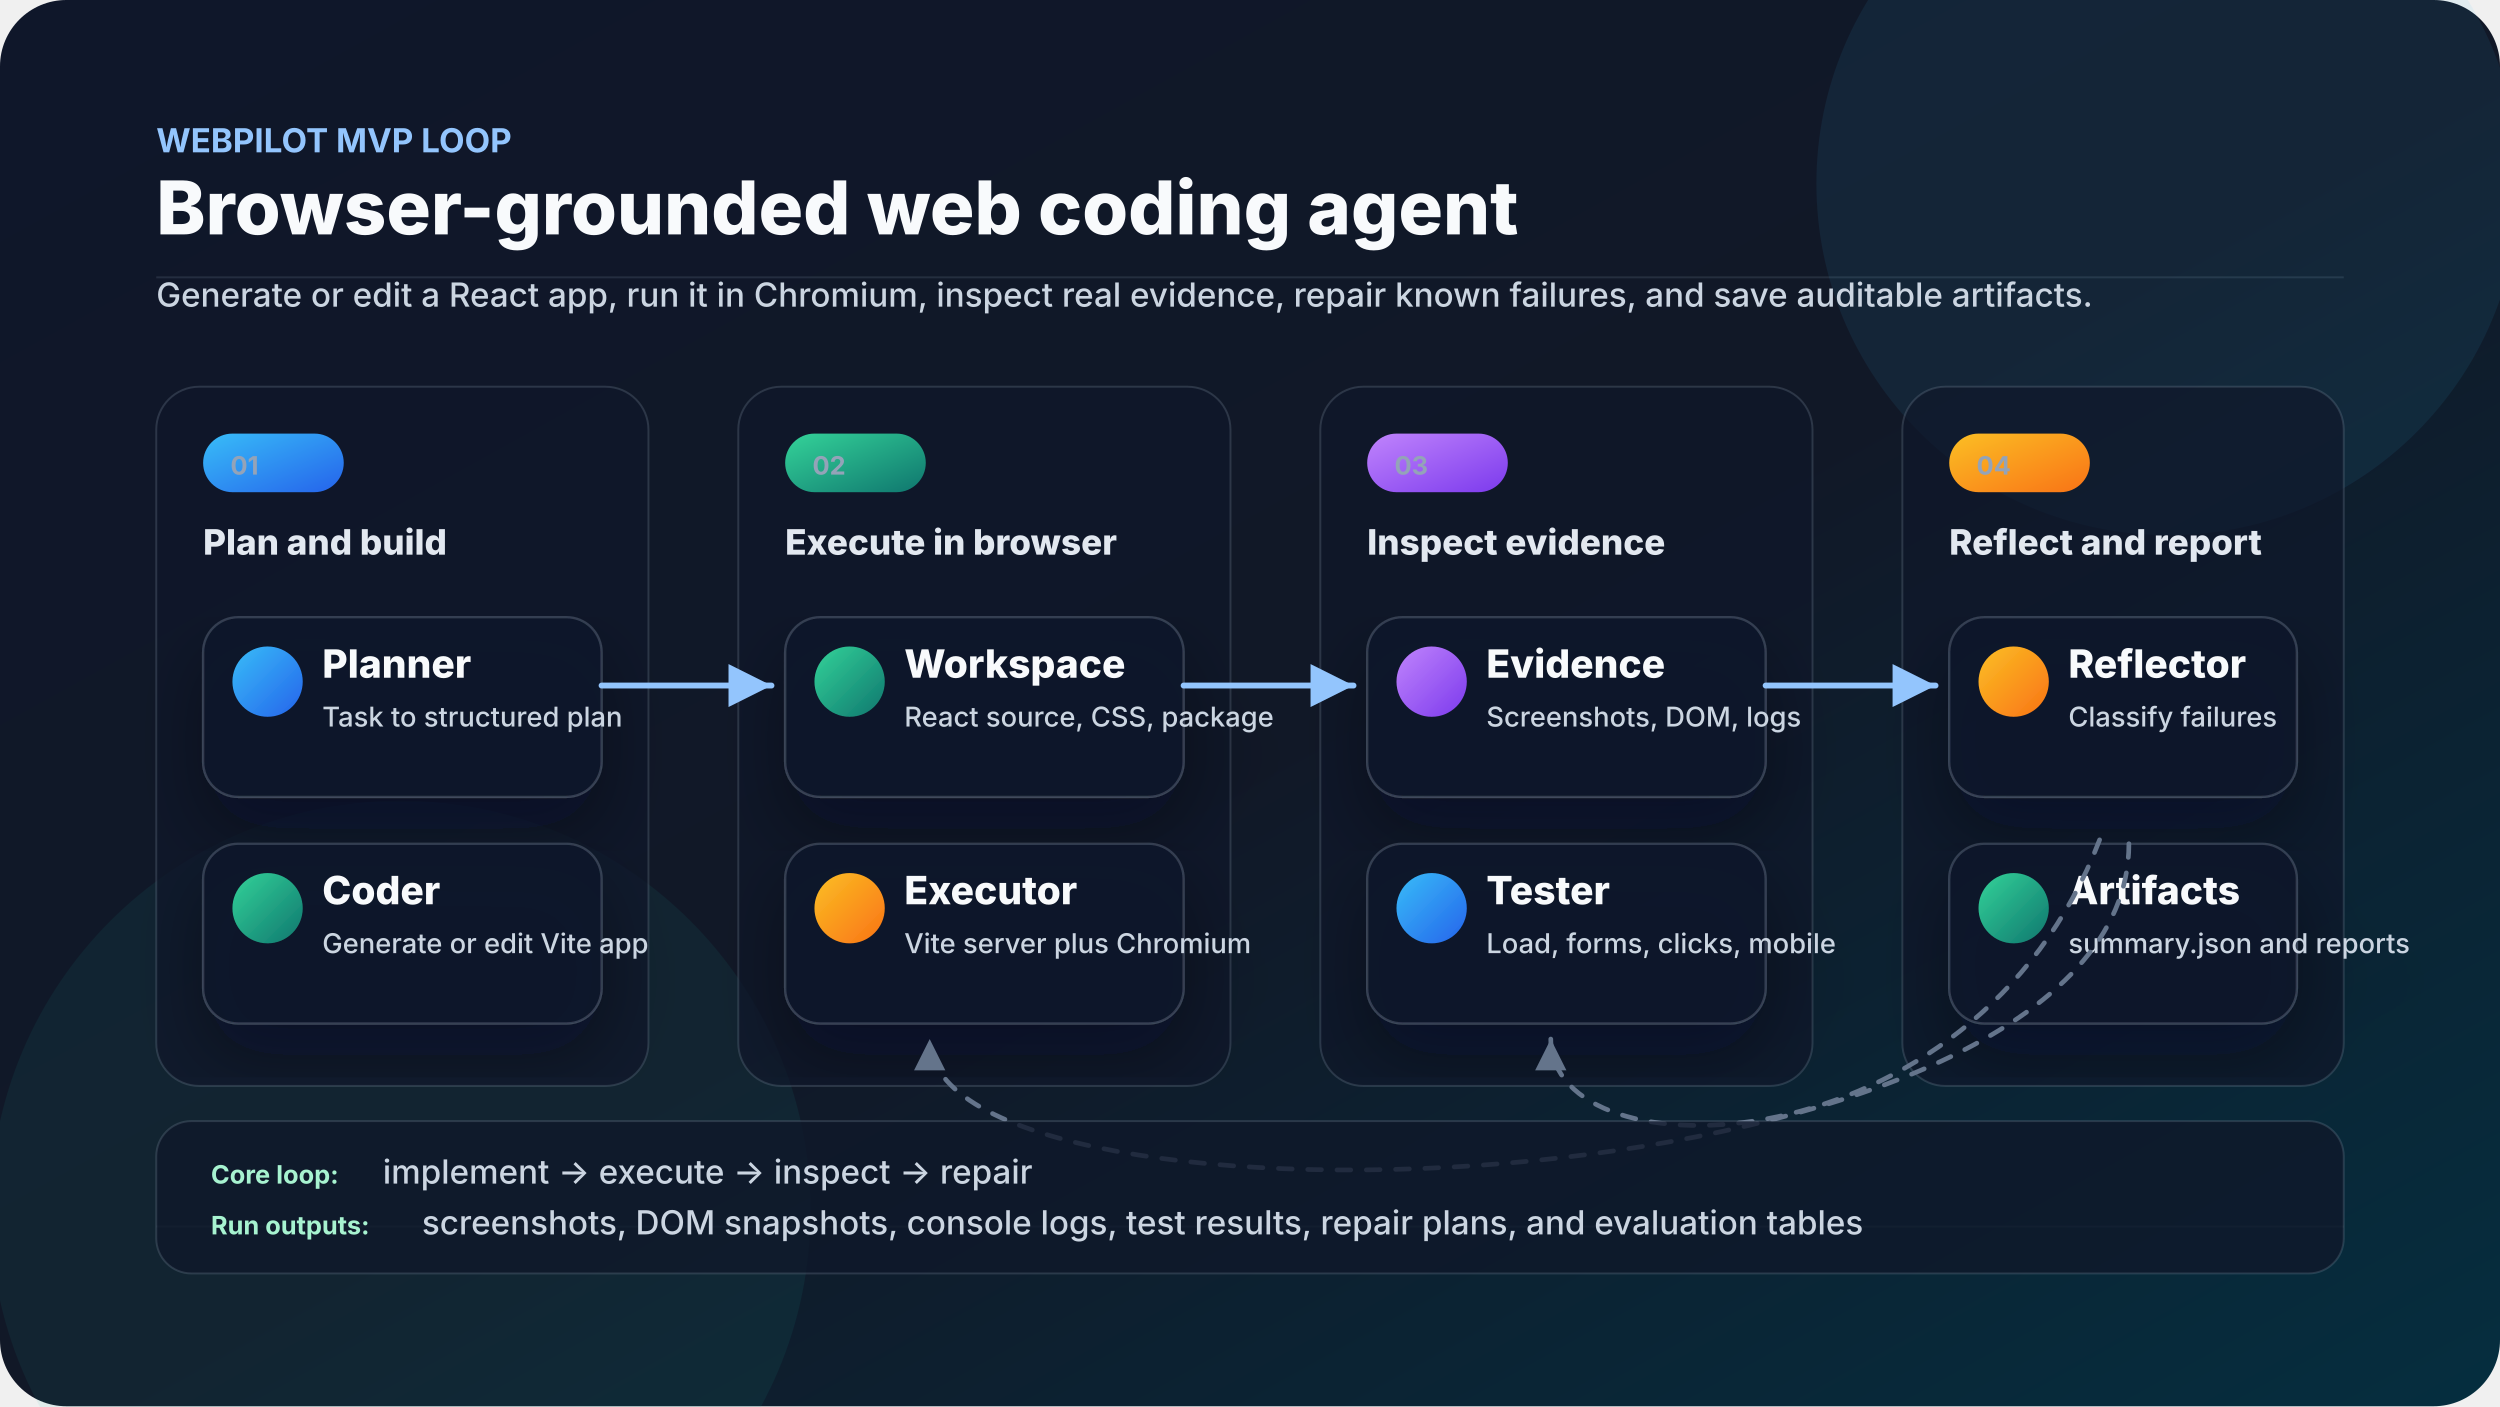
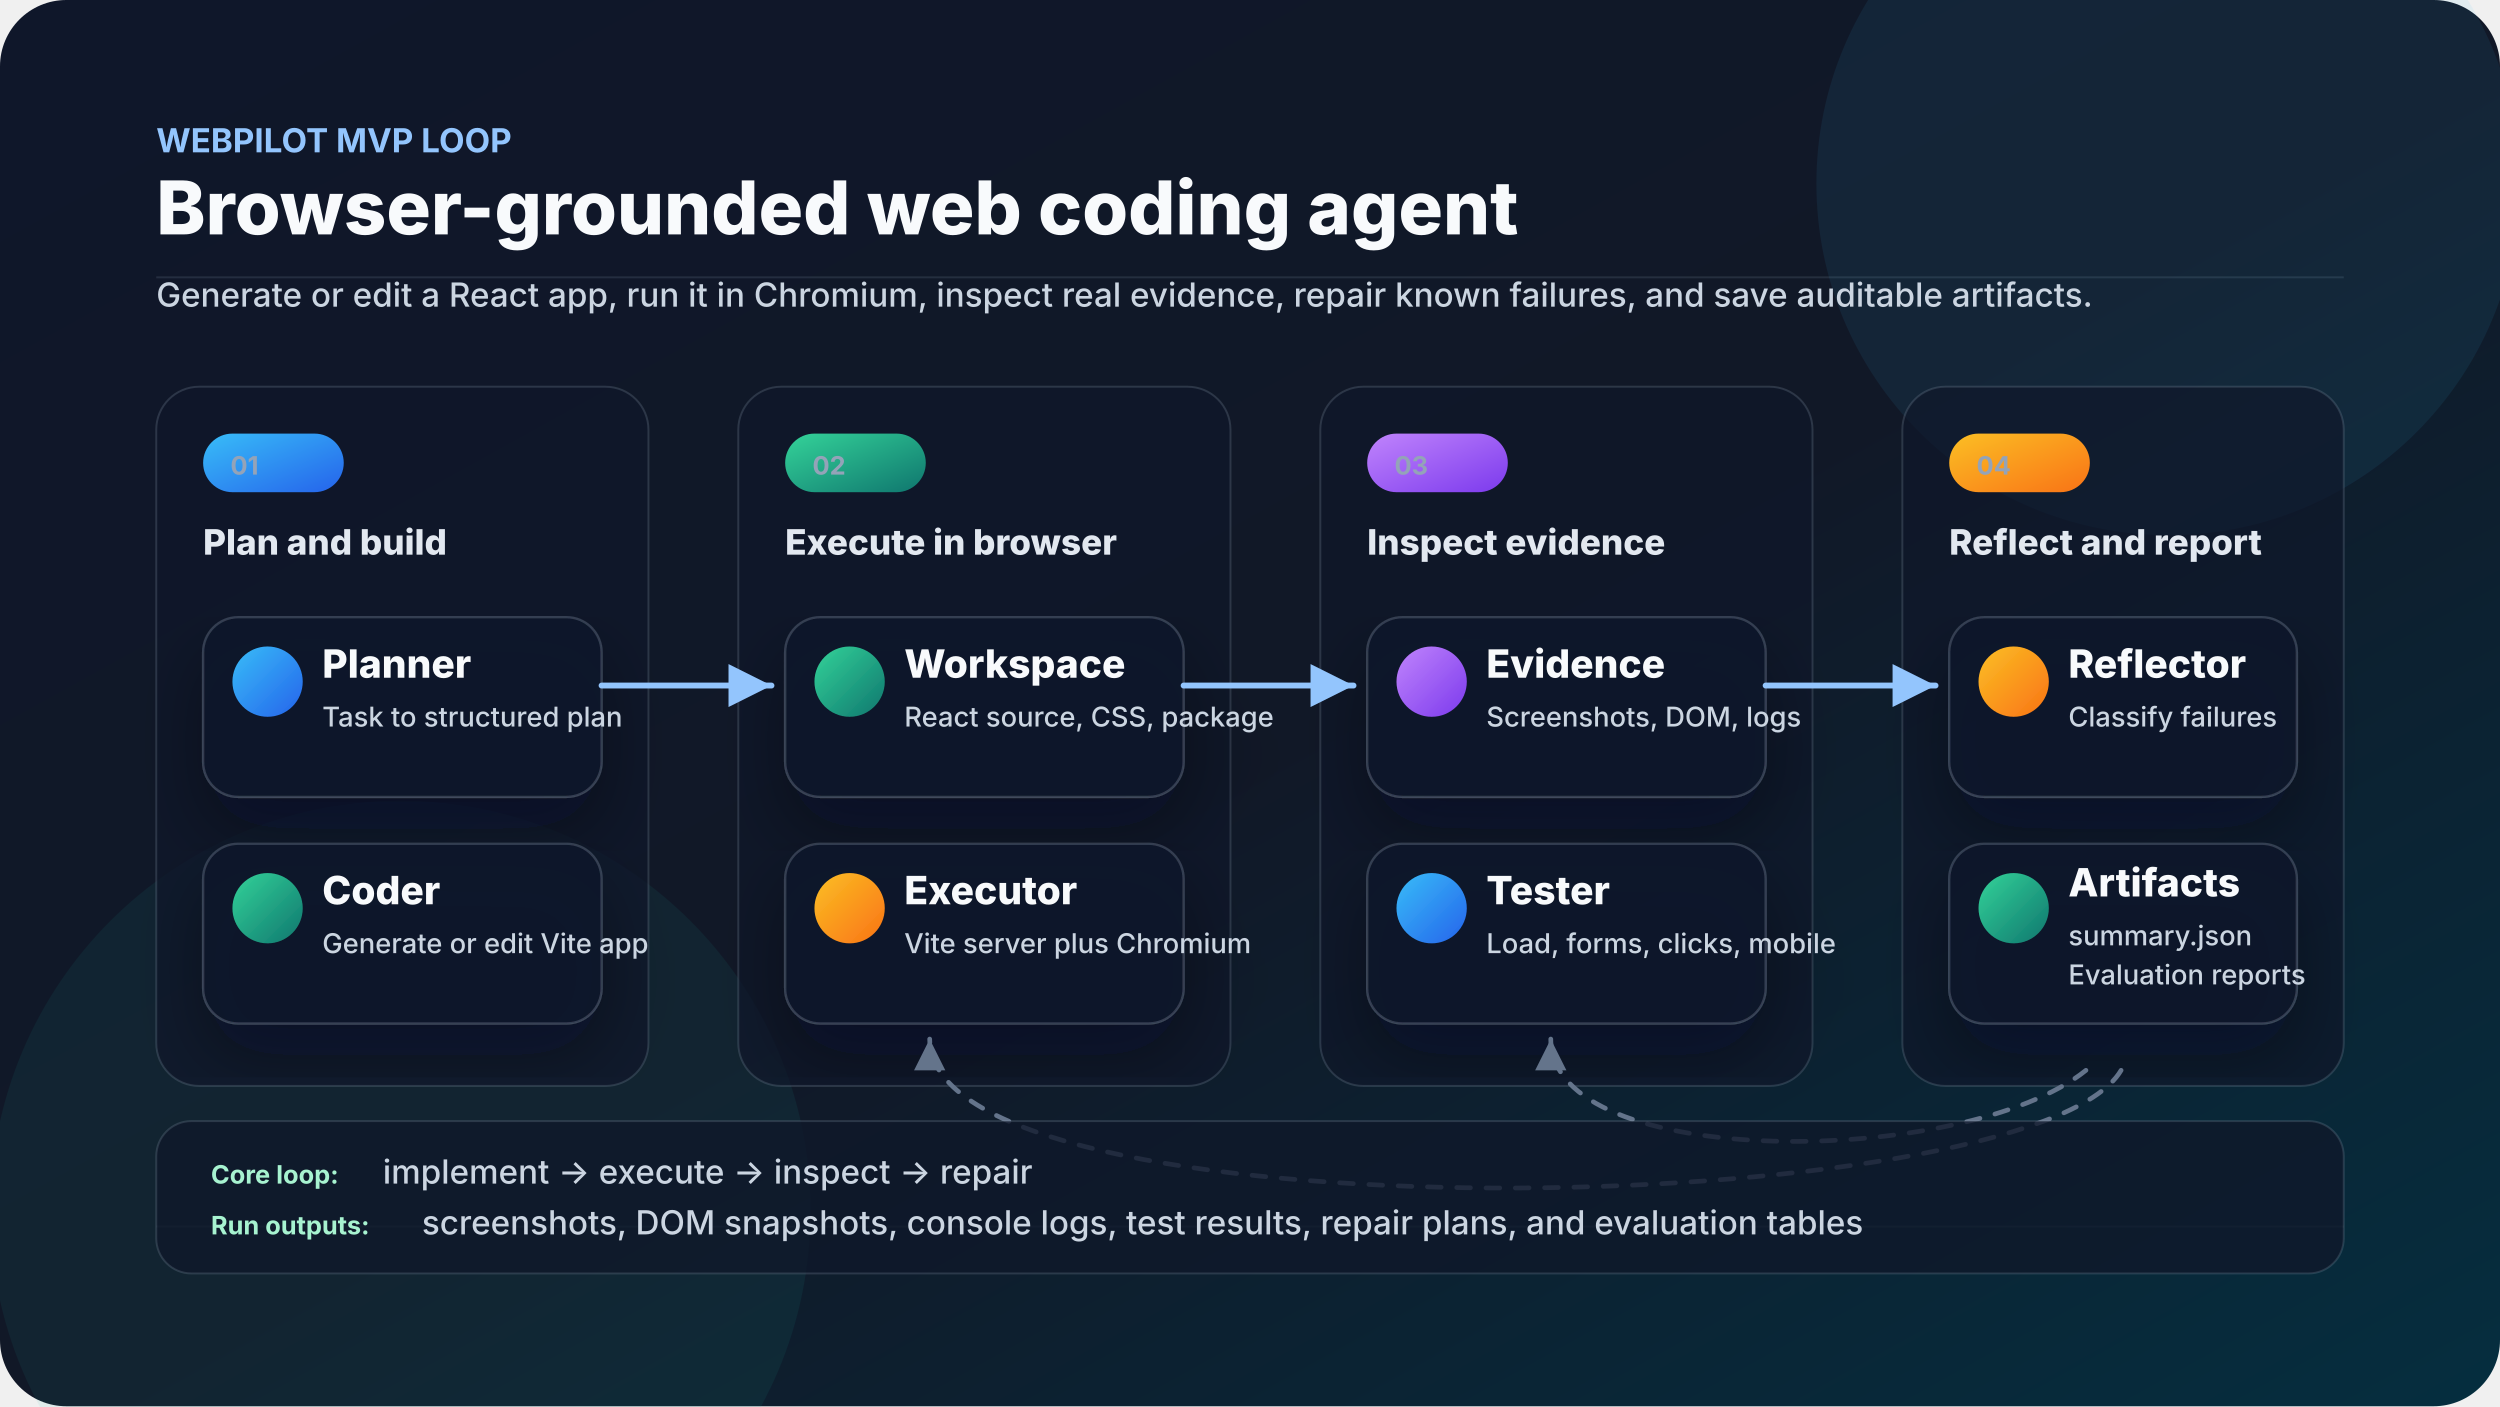
<svg xmlns="http://www.w3.org/2000/svg" role="img" aria-labelledby="title desc" viewBox="0 0 1280 720">
  <defs>
    <linearGradient id="canvas" x1="0" y1="0" x2="1" y2="1">
      <stop offset="0" stop-color="#0f172a" />
      <stop offset="0.52" stop-color="#111827" />
      <stop offset="1" stop-color="#052e3f" />
    </linearGradient>
    <linearGradient id="blue" x1="0" y1="0" x2="1" y2="1">
      <stop offset="0" stop-color="#38bdf8" />
      <stop offset="1" stop-color="#2563eb" />
    </linearGradient>
    <linearGradient id="green" x1="0" y1="0" x2="1" y2="1">
      <stop offset="0" stop-color="#34d399" />
      <stop offset="1" stop-color="#0f766e" />
    </linearGradient>
    <linearGradient id="violet" x1="0" y1="0" x2="1" y2="1">
      <stop offset="0" stop-color="#c084fc" />
      <stop offset="1" stop-color="#7c3aed" />
    </linearGradient>
    <linearGradient id="orange" x1="0" y1="0" x2="1" y2="1">
      <stop offset="0" stop-color="#fbbf24" />
      <stop offset="1" stop-color="#f97316" />
    </linearGradient>
    <filter id="shadow" x="-20%" y="-20%" width="140%" height="150%">
      <feDropShadow dx="0" dy="18" stdDeviation="18" flood-color="#020617" flood-opacity="0.38" />
    </filter>
    <marker id="arrow" viewBox="0 0 12 12" refX="10" refY="6" markerWidth="11" markerHeight="11" orient="auto">
      <path d="M2 2 L10 6 L2 10 Z" fill="#93c5fd" />
    </marker>
    <marker id="arrow-soft" viewBox="0 0 12 12" refX="10" refY="6" markerWidth="10" markerHeight="10" orient="auto">
      <path d="M2 2 L10 6 L2 10 Z" fill="#64748b" />
    </marker>
    <style>
      .bg-line { stroke: rgba(148, 163, 184, 0.16); stroke-width: 1; }
      .eyebrow { fill: #93c5fd; font: 700 17px Inter, ui-sans-serif, system-ui, -apple-system, BlinkMacSystemFont, "Segoe UI", sans-serif; letter-spacing: 0; }
      .title { fill: #f8fafc; font: 800 38px Inter, ui-sans-serif, system-ui, -apple-system, BlinkMacSystemFont, "Segoe UI", sans-serif; letter-spacing: 0; }
      .subtitle { fill: #cbd5e1; font: 500 17px Inter, ui-sans-serif, system-ui, -apple-system, BlinkMacSystemFont, "Segoe UI", sans-serif; letter-spacing: 0; }
      .stage-title { fill: #e2e8f0; font: 800 18px Inter, ui-sans-serif, system-ui, -apple-system, BlinkMacSystemFont, "Segoe UI", sans-serif; letter-spacing: 0; }
      .stage-label { fill: #94a3b8; font: 700 13px Inter, ui-sans-serif, system-ui, -apple-system, BlinkMacSystemFont, "Segoe UI", sans-serif; letter-spacing: 0; text-transform: uppercase; }
      .card-title { fill: #f8fafc; font: 800 20px Inter, ui-sans-serif, system-ui, -apple-system, BlinkMacSystemFont, "Segoe UI", sans-serif; letter-spacing: 0; }
      .card-text { fill: #cbd5e1; font: 500 14px Inter, ui-sans-serif, system-ui, -apple-system, BlinkMacSystemFont, "Segoe UI", sans-serif; letter-spacing: 0; }
      .small { fill: #a7f3d0; font: 700 13px Inter, ui-sans-serif, system-ui, -apple-system, BlinkMacSystemFont, "Segoe UI", sans-serif; letter-spacing: 0; }
      .pill { fill: rgba(15, 23, 42, 0.78); stroke: rgba(148, 163, 184, 0.22); stroke-width: 1; }
      .panel { fill: rgba(15, 23, 42, 0.68); stroke: rgba(148, 163, 184, 0.22); stroke-width: 1; }
      .card { fill: rgba(15, 23, 42, 0.92); stroke: rgba(148, 163, 184, 0.28); stroke-width: 1.2; }
      .arrow { fill: none; stroke: #93c5fd; stroke-width: 3; stroke-linecap: round; stroke-linejoin: round; marker-end: url(#arrow); }
      .arrow-soft { fill: none; stroke: #64748b; stroke-width: 2.4; stroke-linecap: round; stroke-linejoin: round; marker-end: url(#arrow-soft); stroke-dasharray: 7 8; }
    </style>
  </defs>
  <rect width="1280" height="720" rx="34" fill="url(#canvas)" />
  <path class="bg-line" d="M80 142 H1200" />
  <path class="bg-line" d="M80 628 H1200" />
  <circle cx="1110" cy="94" r="180" fill="#38bdf8" opacity="0.08" />
  <circle cx="205" cy="620" r="210" fill="#14b8a6" opacity="0.08" />
  <text x="80" y="78" class="eyebrow">WEBPILOT MVP LOOP</text>
  <text x="80" y="120" class="title">Browser-grounded web coding agent</text>
  <text x="80" y="157" class="subtitle">Generate or edit a React app, run it in Chromium, inspect real evidence, repair known failures, and save auditable artifacts.</text>
  <g transform="translate(80 198)">
    <rect width="252" height="358" rx="22" class="panel" />
    <rect x="24" y="24" width="72" height="30" rx="15" fill="url(#blue)" />
    <text x="38" y="45" class="stage-label" fill="#ffffff">01</text>
    <text x="24" y="86" class="stage-title">Plan and build</text>
    <g filter="url(#shadow)">
      <rect x="24" y="118" width="204" height="92" rx="18" class="card" />
      <circle cx="57" cy="151" r="18" fill="url(#blue)" />
      <text x="85" y="149" class="card-title">Planner</text>
      <text x="85" y="174" class="card-text">Task to structured plan</text>
    </g>
    <g filter="url(#shadow)">
      <rect x="24" y="234" width="204" height="92" rx="18" class="card" />
      <circle cx="57" cy="267" r="18" fill="url(#green)" />
      <text x="85" y="265" class="card-title">Coder</text>
      <text x="85" y="290" class="card-text">Generate or edit Vite app</text>
    </g>
  </g>
  <g transform="translate(378 198)">
    <rect width="252" height="358" rx="22" class="panel" />
    <rect x="24" y="24" width="72" height="30" rx="15" fill="url(#green)" />
    <text x="38" y="45" class="stage-label" fill="#ffffff">02</text>
    <text x="24" y="86" class="stage-title">Execute in browser</text>
    <g filter="url(#shadow)">
      <rect x="24" y="118" width="204" height="92" rx="18" class="card" />
      <circle cx="57" cy="151" r="18" fill="url(#green)" />
      <text x="85" y="149" class="card-title">Workspace</text>
      <text x="85" y="174" class="card-text">React source, CSS, package</text>
    </g>
    <g filter="url(#shadow)">
      <rect x="24" y="234" width="204" height="92" rx="18" class="card" />
      <circle cx="57" cy="267" r="18" fill="url(#orange)" />
      <text x="85" y="265" class="card-title">Executor</text>
      <text x="85" y="290" class="card-text">Vite server plus Chromium</text>
    </g>
  </g>
  <g transform="translate(676 198)">
    <rect width="252" height="358" rx="22" class="panel" />
    <rect x="24" y="24" width="72" height="30" rx="15" fill="url(#violet)" />
    <text x="38" y="45" class="stage-label" fill="#ffffff">03</text>
    <text x="24" y="86" class="stage-title">Inspect evidence</text>
    <g filter="url(#shadow)">
      <rect x="24" y="118" width="204" height="92" rx="18" class="card" />
      <circle cx="57" cy="151" r="18" fill="url(#violet)" />
      <text x="85" y="149" class="card-title">Evidence</text>
      <text x="85" y="174" class="card-text">Screenshots, DOM, logs</text>
    </g>
    <g filter="url(#shadow)">
      <rect x="24" y="234" width="204" height="92" rx="18" class="card" />
      <circle cx="57" cy="267" r="18" fill="url(#blue)" />
      <text x="85" y="265" class="card-title">Tester</text>
      <text x="85" y="290" class="card-text">Load, forms, clicks, mobile</text>
    </g>
  </g>
  <g transform="translate(974 198)">
    <rect width="226" height="358" rx="22" class="panel" />
    <rect x="24" y="24" width="72" height="30" rx="15" fill="url(#orange)" />
    <text x="38" y="45" class="stage-label" fill="#ffffff">04</text>
    <text x="24" y="86" class="stage-title">Reflect and report</text>
    <g filter="url(#shadow)">
      <rect x="24" y="118" width="178" height="92" rx="18" class="card" />
      <circle cx="57" cy="151" r="18" fill="url(#orange)" />
      <text x="85" y="149" class="card-title">Reflector</text>
      <text x="85" y="174" class="card-text">Classify failures</text>
    </g>
    <g filter="url(#shadow)">
      <rect x="24" y="234" width="178" height="92" rx="18" class="card" />
      <circle cx="57" cy="267" r="18" fill="url(#green)" />
-       <text x="85" y="265" class="card-title">Artifacts</text>
-       <text x="85" y="290" class="card-text">summary.json and reports</text>
+       <text x="85" y="261" class="card-title">Artifacts</text>
+       <text x="85" y="286" class="card-text">summary.json</text>
+       <text x="85" y="306" class="card-text">Evaluation reports</text>
    </g>
  </g>
  <path class="arrow" d="M308 351 H395" />
  <path class="arrow" d="M606 351 H693" />
  <path class="arrow" d="M904 351 H991" />
-   <path class="arrow-soft" d="M1090 432 C1090 622 476 642 476 532" />
-   <path class="arrow-soft" d="M1075 430 C1010 600 794 604 794 532" />
+   <path class="arrow-soft" d="M1086 548 C1040 626 476 636 476 532" />
+   <path class="arrow-soft" d="M1068 548 C1006 598 794 600 794 532" />
  <g transform="translate(80 574)">
    <rect width="1120" height="78" rx="18" class="pill" />
    <text x="28" y="32" class="small">Core loop:</text>
    <text x="116" y="32" class="subtitle">implement -&gt; execute -&gt; inspect -&gt; repair</text>
    <text x="28" y="58" class="small">Run outputs:</text>
    <text x="136" y="58" class="subtitle">screenshots, DOM snapshots, console logs, test results, repair plans, and evaluation tables</text>
  </g>
</svg>
